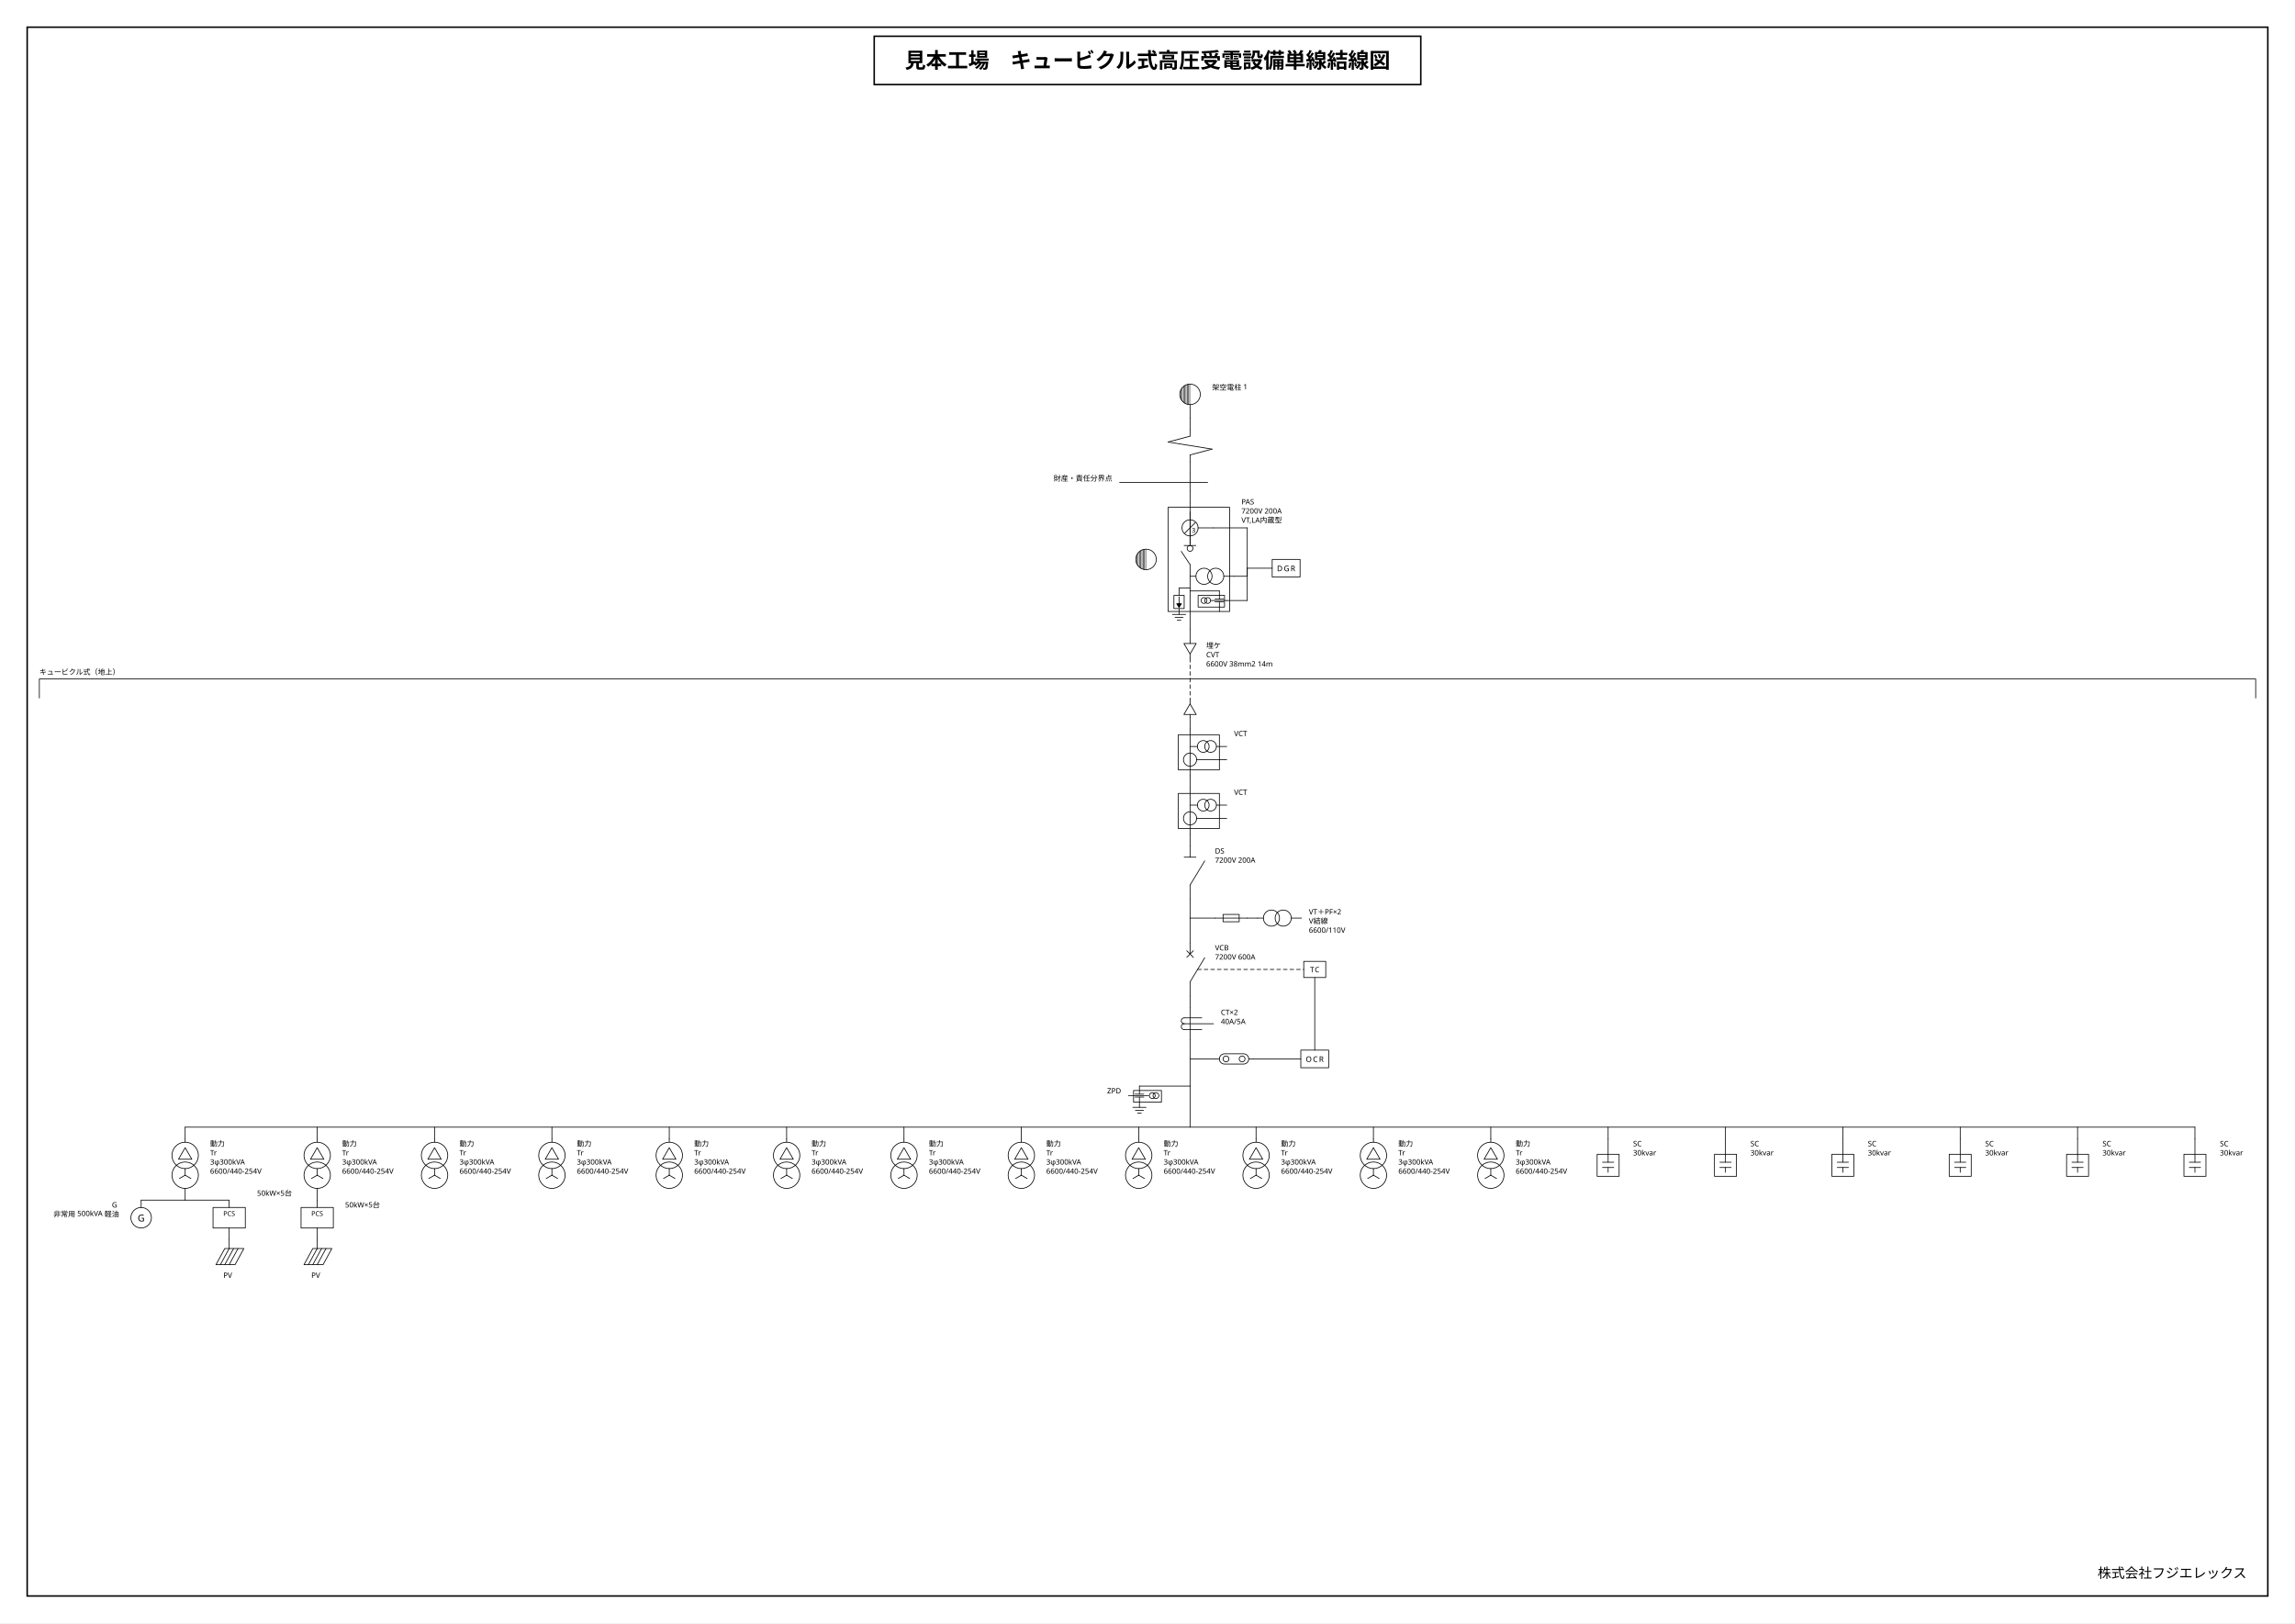
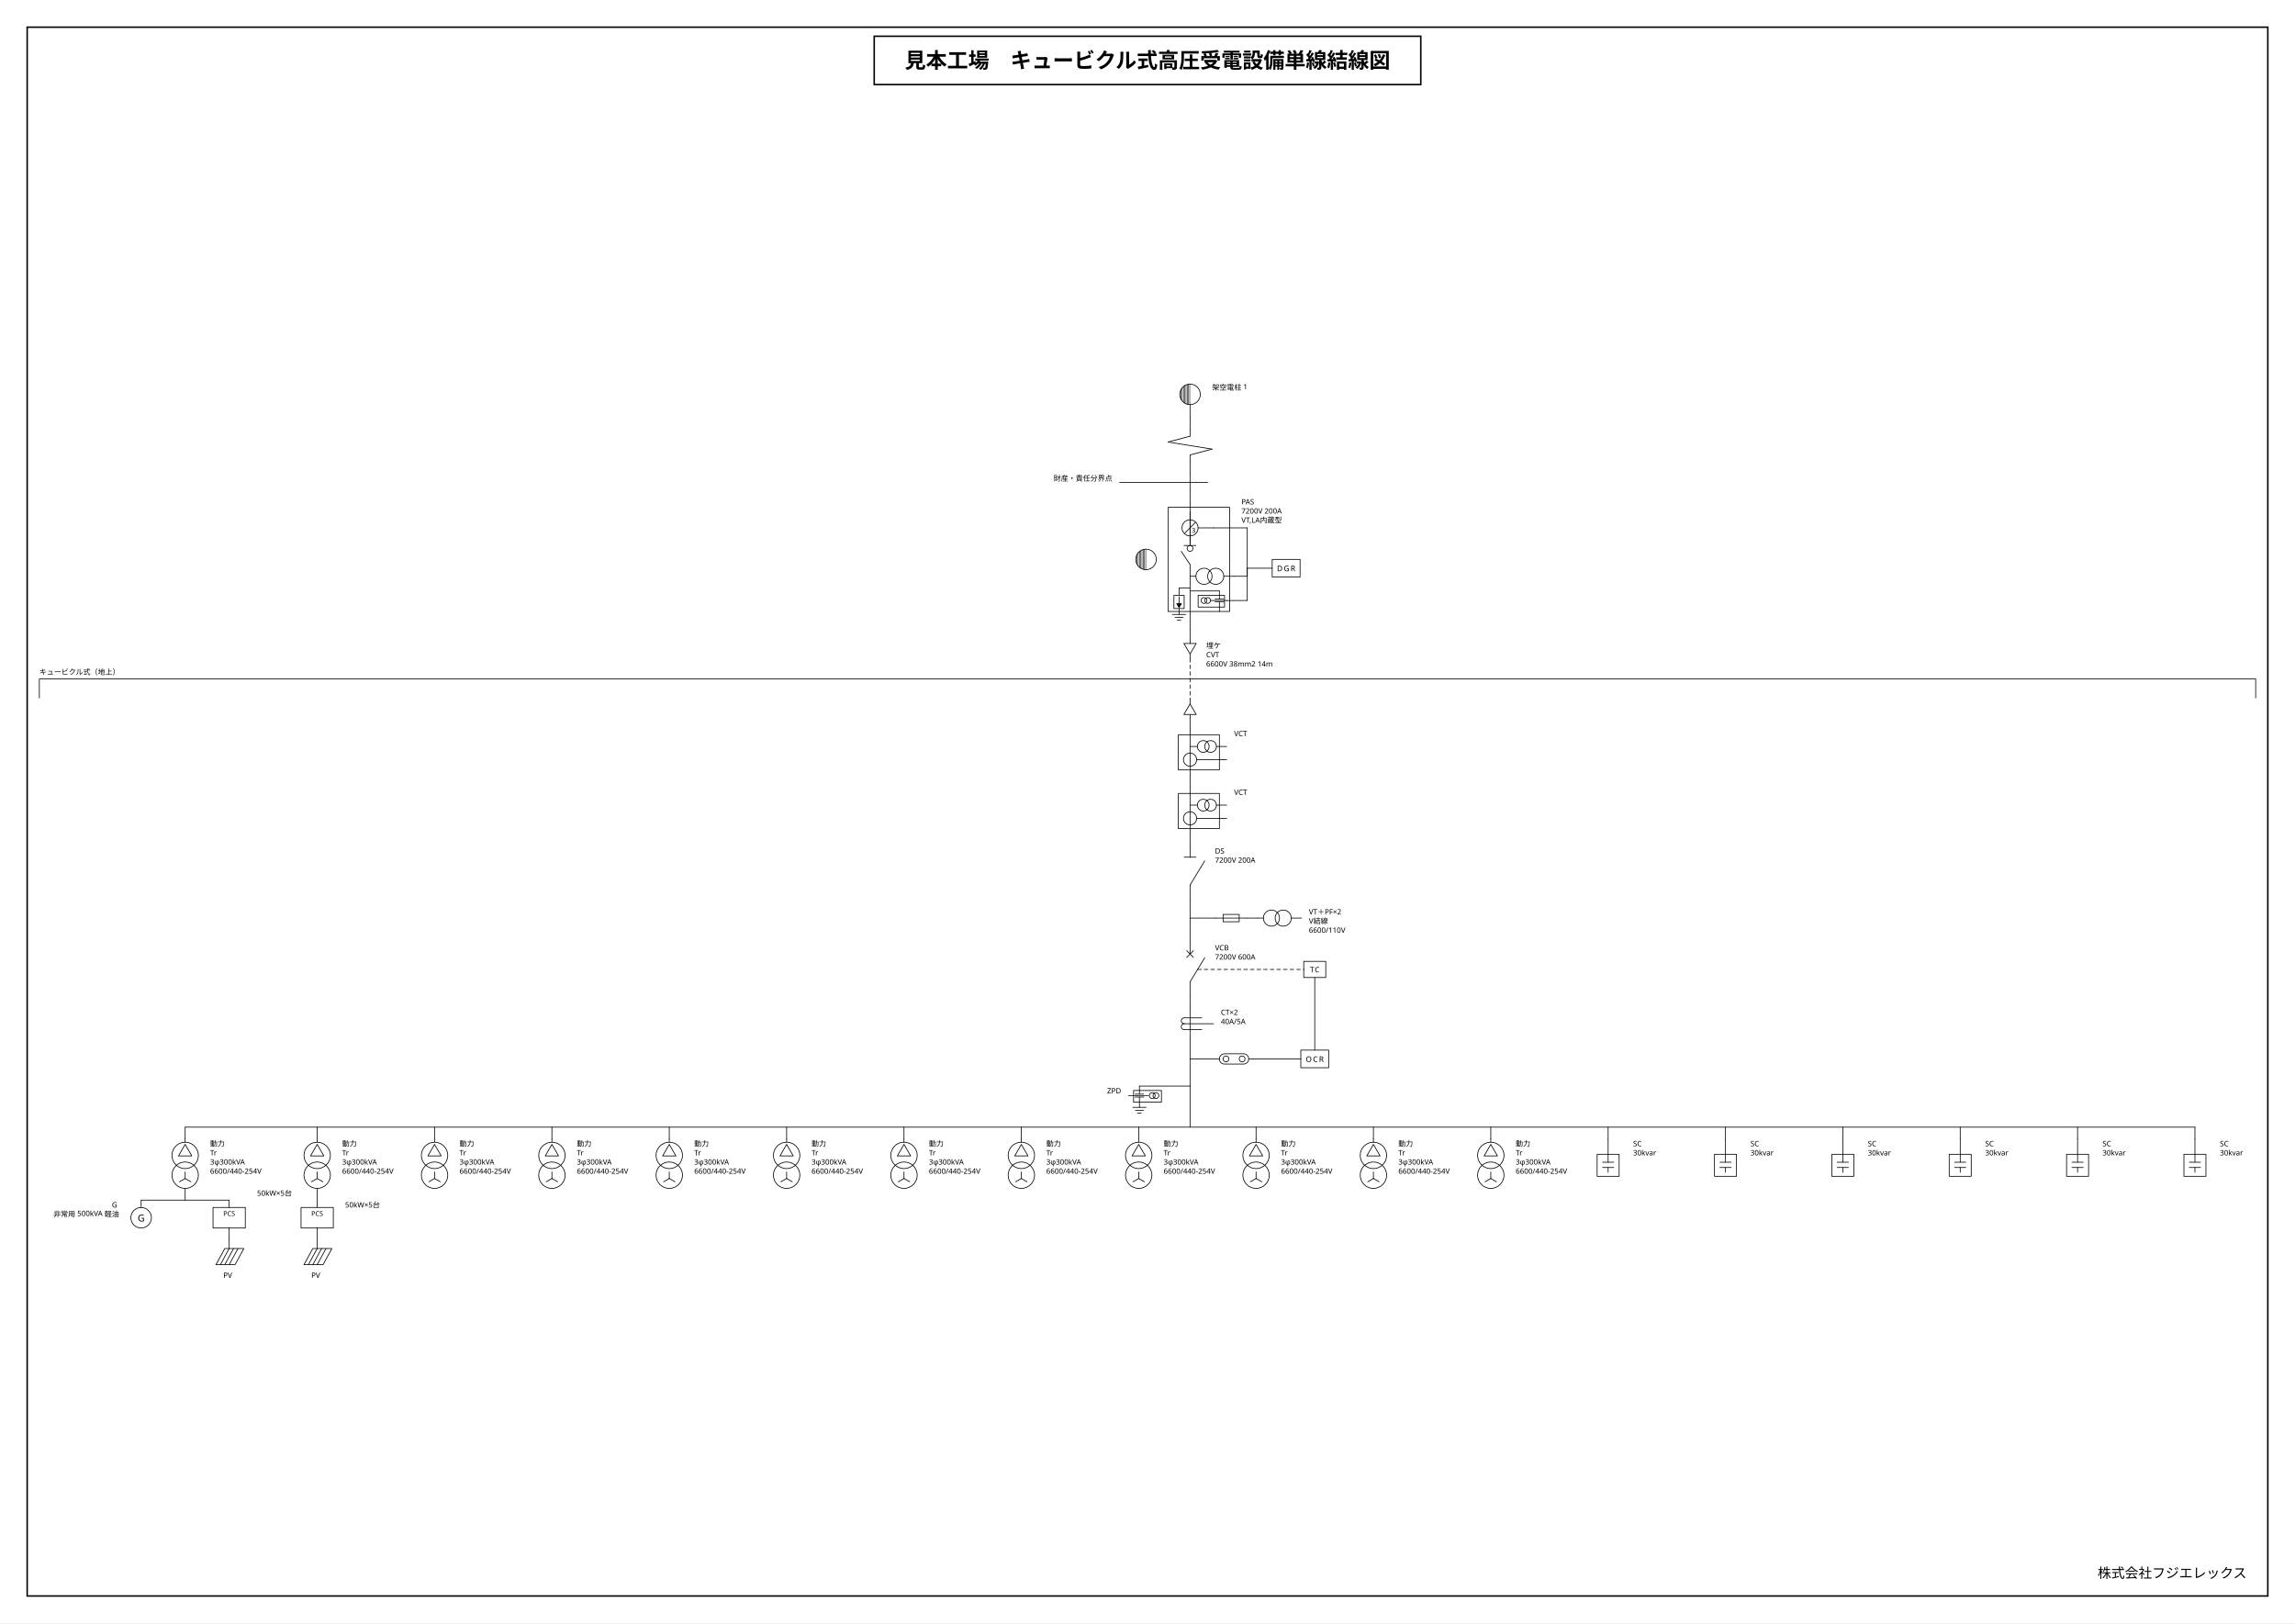
<svg xmlns="http://www.w3.org/2000/svg" viewBox="0 0 1520 1075" width="1520" height="1075">
  <rect x="0" y="0" width="1520" height="1075" fill="#fff" />
  <g stroke="#000" fill="none">
    <rect x="18" y="18" width="1484" height="1039" stroke-width="1" />
    <rect x="579" y="24" width="362" height="32" stroke-width="1" />
  </g>
  <text x="760" y="45" font-size="14" font-weight="700" text-anchor="middle" font-family="IPAGothic, 'IPAゴシック', 'Noto Sans JP', 'Hiragino Kaku Gothic ProN', 'Yu Gothic', sans-serif" fill="#000">見本工場　キュービクル式高圧受電設備単線結線図</text>
  <text x="1488" y="1045" font-size="9" text-anchor="end" font-family="IPAGothic, 'IPAゴシック', 'Noto Sans JP', 'Hiragino Kaku Gothic ProN', 'Yu Gothic', sans-serif" fill="#000">株式会社フジエレックス</text>
  <g transform="translate(788.18 253.41) scale(0.4858)">
    <g stroke="#000" fill="none" stroke-linecap="round" stroke-linejoin="round" color="#000">
      <path d="M -1568.8 404 L 1452.8 404 M -1568.8 404 L -1568.8 430 M 1452.8 404 L 1452.8 430" fill="none" stroke-width="1" />
      <text x="-1568.8" y="398" font-size="10" font-family="IPAGothic, 'IPAゴシック', 'Noto Sans JP', 'Hiragino Kaku Gothic ProN', 'Yu Gothic', sans-serif" fill="currentColor" stroke="none">キュービクル式（地上）</text>
      <line x1="0" y1="48" x2="0" y2="64" stroke-width="1" />
      <line x1="0" y1="108" x2="0" y2="124" stroke-width="1" />
      <line x1="0" y1="148" x2="0" y2="164" stroke-width="1" />
      <line x1="0" y1="280" x2="-15" y2="280" stroke-width="1" />
      <line x1="0" y1="284" x2="40" y2="284" stroke-width="1" />
      <line x1="32" y1="198" x2="78" y2="198" stroke-width="1" />
      <line x1="78" y1="198" x2="78" y2="253" stroke-width="1" />
      <line x1="60" y1="264" x2="78" y2="264" stroke-width="1" />
      <line x1="78" y1="264" x2="78" y2="253" stroke-width="1" />
      <line x1="50" y1="297" x2="78" y2="297" stroke-width="1" />
      <line x1="78" y1="297" x2="78" y2="253" stroke-width="1" />
      <line x1="78" y1="253" x2="112" y2="253" stroke-width="1" />
      <line x1="0" y1="336" x2="0" y2="352" stroke-width="1" />
      <line x1="0" y1="376" x2="0" y2="432" stroke-width="1" stroke-dasharray="5 4" />
      <line x1="0" y1="456" x2="0" y2="472" stroke-width="1" />
      <line x1="0" y1="536" x2="0" y2="552" stroke-width="1" />
      <line x1="0" y1="616" x2="0" y2="632" stroke-width="1" />
      <line x1="0" y1="704" x2="0" y2="730" stroke-width="1" />
      <line x1="0" y1="730" x2="34" y2="730" stroke-width="1" />
      <line x1="78" y1="730" x2="92" y2="730" stroke-width="1" />
      <line x1="0" y1="730" x2="0" y2="764" stroke-width="1" />
      <line x1="0" y1="836" x2="0" y2="852" stroke-width="1" />
      <line x1="0" y1="896" x2="0" y2="922" stroke-width="1" />
      <line x1="0" y1="922" x2="34" y2="922" stroke-width="1" />
      <line x1="86" y1="922" x2="151" y2="922" stroke-width="1" />
      <line x1="10.303" y1="800" x2="155" y2="800" stroke-width="1" stroke-dasharray="5 4" />
      <line x1="170" y1="811" x2="170" y2="910" stroke-width="1" />
      <line x1="0" y1="922" x2="0" y2="959" stroke-width="1" />
      <line x1="0" y1="959" x2="-69" y2="959" stroke-width="1" />
      <line x1="0" y1="959" x2="0" y2="1015" stroke-width="1" />
      <line x1="-1370" y1="1015" x2="1370" y2="1015" stroke-width="1" />
      <line x1="-1370" y1="1015" x2="-1370" y2="1031" stroke-width="1" />
      <line x1="-1190" y1="1015" x2="-1190" y2="1031" stroke-width="1" />
      <line x1="-1030" y1="1015" x2="-1030" y2="1031" stroke-width="1" />
      <line x1="-870" y1="1015" x2="-870" y2="1031" stroke-width="1" />
      <line x1="-710" y1="1015" x2="-710" y2="1031" stroke-width="1" />
      <line x1="-550" y1="1015" x2="-550" y2="1031" stroke-width="1" />
      <line x1="-390" y1="1015" x2="-390" y2="1031" stroke-width="1" />
      <line x1="-230" y1="1015" x2="-230" y2="1031" stroke-width="1" />
      <line x1="-70" y1="1015" x2="-70" y2="1031" stroke-width="1" />
      <line x1="90" y1="1015" x2="90" y2="1031" stroke-width="1" />
      <line x1="250" y1="1015" x2="250" y2="1031" stroke-width="1" />
      <line x1="410" y1="1015" x2="410" y2="1031" stroke-width="1" />
      <line x1="570" y1="1015" x2="570" y2="1031" stroke-width="1" />
      <line x1="730" y1="1015" x2="730" y2="1031" stroke-width="1" />
      <line x1="890" y1="1015" x2="890" y2="1031" stroke-width="1" />
      <line x1="1050" y1="1015" x2="1050" y2="1031" stroke-width="1" />
      <line x1="1210" y1="1015" x2="1210" y2="1031" stroke-width="1" />
      <line x1="1370" y1="1015" x2="1370" y2="1031" stroke-width="1" />
      <line x1="-1370" y1="1098.5" x2="-1370" y2="1114.5" stroke-width="1" />
      <line x1="-1430" y1="1114.5" x2="-1310" y2="1114.5" stroke-width="1" />
      <line x1="-1310" y1="1152.5" x2="-1310" y2="1168.5" stroke-width="1" />
      <line x1="-1190" y1="1098.5" x2="-1190" y2="1114.5" stroke-width="1" />
      <line x1="-1190" y1="1152.5" x2="-1190" y2="1168.5" stroke-width="1" />
      <g transform="translate(-16 0)">
        <circle cx="16" cy="16" r="14" fill="none" stroke-width="1" />
        <line x1="3.7" y1="9.313" x2="3.7" y2="22.687" stroke-width="0.7" />
        <line x1="5.4" y1="6.855" x2="5.4" y2="25.145" stroke-width="0.7" />
        <line x1="7.1" y1="5.193" x2="7.1" y2="26.807" stroke-width="0.7" />
        <line x1="8.8" y1="3.993" x2="8.8" y2="28.007" stroke-width="0.7" />
        <line x1="10.5" y1="3.126" x2="10.5" y2="28.874" stroke-width="0.7" />
        <line x1="12.2" y1="2.526" x2="12.2" y2="29.474" stroke-width="0.7" />
        <line x1="13.9" y1="2.158" x2="13.9" y2="29.842" stroke-width="0.7" />
        <line x1="15.6" y1="2.006" x2="15.6" y2="29.994" stroke-width="0.7" />
        <line x1="16" y1="30" x2="16" y2="48" stroke-width="1" />
      </g>
      <text x="30" y="10" font-size="10" text-anchor="start" font-family="IPAGothic, 'IPAゴシック', 'Noto Sans JP', 'Hiragino Kaku Gothic ProN', 'Yu Gothic', sans-serif" fill="currentColor" stroke="none">
        <tspan x="30" dy="0">架空電柱 1</tspan>
      </text>
      <g transform="translate(-30 64)">
        <line x1="30" y1="0" x2="30" y2="9" stroke-width="1" />
        <line x1="30" y1="9" x2="0" y2="17" stroke-width="1" />
        <line x1="0" y1="17" x2="60" y2="26.6" stroke-width="1" />
        <line x1="60" y1="26.6" x2="30" y2="34.6" stroke-width="1" />
        <line x1="30" y1="34.6" x2="30" y2="44" stroke-width="1" />
      </g>
      <g transform="translate(-96 124)">
        <line x1="96" y1="0" x2="96" y2="24" stroke-width="1" />
        <line x1="0" y1="12" x2="120" y2="12" stroke-width="1" />
      </g>
      <text x="-106" y="134" font-size="10" text-anchor="end" font-family="IPAGothic, 'IPAゴシック', 'Noto Sans JP', 'Hiragino Kaku Gothic ProN', 'Yu Gothic', sans-serif" fill="currentColor" stroke="none">
        <tspan x="-106" dy="0">財産・責任分界点</tspan>
      </text>
      <g transform="translate(-36 164)">
        <line x1="36" y1="0" x2="36" y2="6" stroke-width="1" />
        <rect x="6" y="6" width="84" height="142" fill="none" stroke-width="1" />
        <line x1="36" y1="6" x2="36" y2="58" stroke-width="1" />
        <line x1="28" y1="58" x2="44" y2="58" stroke-width="1" />
        <circle cx="36" cy="62" r="4" fill="none" stroke-width="1" />
        <line x1="36" y1="84" x2="24" y2="66" stroke-width="1" />
        <line x1="36" y1="84" x2="36" y2="172" stroke-width="1" />
      </g>
      <text x="70" y="166" font-size="10" text-anchor="start" font-family="IPAGothic, 'IPAゴシック', 'Noto Sans JP', 'Hiragino Kaku Gothic ProN', 'Yu Gothic', sans-serif" fill="currentColor" stroke="none">
        <tspan x="70" dy="0">PAS</tspan>
        <tspan x="70" dy="12.5">7200V 200A</tspan>
        <tspan x="70" dy="12.5">VT,LA内蔵型</tspan>
      </text>
      <g transform="translate(-76 225)">
        <circle cx="16" cy="16" r="14" fill="none" stroke-width="1" />
        <line x1="3.7" y1="9.313" x2="3.7" y2="22.687" stroke-width="0.7" />
        <line x1="5.4" y1="6.855" x2="5.4" y2="25.145" stroke-width="0.7" />
        <line x1="7.1" y1="5.193" x2="7.1" y2="26.807" stroke-width="0.7" />
        <line x1="8.8" y1="3.993" x2="8.8" y2="28.007" stroke-width="0.7" />
        <line x1="10.5" y1="3.126" x2="10.5" y2="28.874" stroke-width="0.7" />
        <line x1="12.2" y1="2.526" x2="12.2" y2="29.474" stroke-width="0.7" />
        <line x1="13.9" y1="2.158" x2="13.9" y2="29.842" stroke-width="0.7" />
        <line x1="15.6" y1="2.006" x2="15.6" y2="29.994" stroke-width="0.7" />
      </g>
      <g transform="translate(-20 176)">
        <line x1="20" y1="0" x2="20" y2="44" stroke-width="1" />
        <circle cx="20" cy="22" r="11" fill="none" stroke-width="1" />
        <line x1="12.929" y1="29.071" x2="27.071" y2="14.929" stroke-width="1" />
        <text x="24.75" y="25" font-size="9" text-anchor="middle" dominant-baseline="central" font-family="IPAGothic, 'IPAゴシック', 'Noto Sans JP', 'Hiragino Kaku Gothic ProN', 'Yu Gothic', sans-serif" fill="currentColor" stroke="none">3</text>
        <line x1="31" y1="22" x2="52" y2="22" stroke-width="1" />
      </g>
      <g transform="translate(0 249)">
        <line x1="0" y1="15" x2="8" y2="15" stroke-width="1" />
        <circle cx="19" cy="15" r="11" fill="none" stroke-width="1" />
        <circle cx="35" cy="15" r="11" fill="none" stroke-width="1" />
        <line x1="46" y1="15" x2="60" y2="15" stroke-width="1" />
      </g>
      <g transform="translate(-35 280)">
        <line x1="20" y1="0" x2="20" y2="10" stroke-width="1" />
        <rect x="13" y="10" width="14" height="18" fill="none" stroke-width="1" />
        <line x1="20" y1="12" x2="20" y2="23" stroke-width="1" />
        <polygon points="16.8,21.38 20,26.5 23.2,21.38" fill="currentColor" stroke-width="1" />
        <line x1="20" y1="28" x2="20" y2="36" stroke-width="1" />
        <line x1="11" y1="36" x2="29" y2="36" stroke-width="1" />
        <line x1="14.5" y1="40" x2="25.5" y2="40" stroke-width="1" />
        <line x1="17.5" y1="44" x2="22.5" y2="44" stroke-width="1" />
      </g>
      <g transform="translate(10 284)">
        <line x1="30" y1="0" x2="30" y2="11" stroke-width="1" />
        <rect x="1" y="6" width="36" height="16" fill="none" stroke-width="1" />
        <line x1="24" y1="11" x2="36" y2="11" stroke-width="1" />
        <line x1="24" y1="15" x2="36" y2="15" stroke-width="1" />
        <line x1="30" y1="15" x2="30" y2="28" stroke-width="1" />
        <line x1="18" y1="13" x2="40" y2="13" stroke-width="1" />
        <circle cx="9" cy="13" r="4" fill="none" stroke-width="1" />
        <circle cx="14" cy="13" r="4" fill="none" stroke-width="1" />
      </g>
      <g transform="translate(112 241)">
        <rect x="0" y="0" width="38" height="24" fill="none" stroke-width="1" />
        <text x="19" y="12" font-size="10.5" text-anchor="middle" dominant-baseline="central" font-family="IPAGothic, 'IPAゴシック', 'Noto Sans JP', 'Hiragino Kaku Gothic ProN', 'Yu Gothic', sans-serif" letter-spacing="1.6" fill="currentColor" stroke="none">DGR</text>
      </g>
      <g transform="translate(-12 352)">
        <line x1="12" y1="0" x2="12" y2="3.6" stroke-width="1" />
        <polygon points="3.6,3.6 20.4,3.6 12,18" fill="none" stroke-width="1" />
        <line x1="12" y1="18" x2="12" y2="24" stroke-width="1" />
      </g>
      <text x="22" y="362" font-size="10" text-anchor="start" font-family="IPAGothic, 'IPAゴシック', 'Noto Sans JP', 'Hiragino Kaku Gothic ProN', 'Yu Gothic', sans-serif" fill="currentColor" stroke="none">
        <tspan x="22" dy="0">埋ケ</tspan>
        <tspan x="22" dy="12.5">CVT</tspan>
        <tspan x="22" dy="12.5">6600V 38mm2 14m</tspan>
      </text>
      <g transform="translate(-12 432) rotate(180 12 12)">
        <line x1="12" y1="0" x2="12" y2="3.6" stroke-width="1" />
        <polygon points="3.6,3.6 20.4,3.6 12,18" fill="none" stroke-width="1" />
        <line x1="12" y1="18" x2="12" y2="24" stroke-width="1" />
      </g>
      <g transform="translate(-22 472)">
        <line x1="22" y1="0" x2="22" y2="64" stroke-width="1" />
        <rect x="6" y="8" width="56" height="48" fill="none" stroke-width="1" />
        <line x1="22" y1="24" x2="32" y2="24" stroke-width="1" />
        <circle cx="40" cy="24" r="8" fill="none" stroke-width="1" />
        <circle cx="50" cy="24" r="8" fill="none" stroke-width="1" />
        <line x1="58" y1="24" x2="72" y2="24" stroke-width="1" />
        <circle cx="22" cy="42" r="9" fill="none" stroke-width="1" />
        <line x1="31" y1="42" x2="72" y2="42" stroke-width="1" />
      </g>
      <text x="60" y="482" font-size="10" text-anchor="start" font-family="IPAGothic, 'IPAゴシック', 'Noto Sans JP', 'Hiragino Kaku Gothic ProN', 'Yu Gothic', sans-serif" fill="currentColor" stroke="none">
        <tspan x="60" dy="0">VCT</tspan>
      </text>
      <g transform="translate(-22 552)">
        <line x1="22" y1="0" x2="22" y2="64" stroke-width="1" />
        <rect x="6" y="8" width="56" height="48" fill="none" stroke-width="1" />
        <line x1="22" y1="24" x2="32" y2="24" stroke-width="1" />
        <circle cx="40" cy="24" r="8" fill="none" stroke-width="1" />
        <circle cx="50" cy="24" r="8" fill="none" stroke-width="1" />
        <line x1="58" y1="24" x2="72" y2="24" stroke-width="1" />
        <circle cx="22" cy="42" r="9" fill="none" stroke-width="1" />
        <line x1="31" y1="42" x2="72" y2="42" stroke-width="1" />
      </g>
      <text x="60" y="562" font-size="10" text-anchor="start" font-family="IPAGothic, 'IPAゴシック', 'Noto Sans JP', 'Hiragino Kaku Gothic ProN', 'Yu Gothic', sans-serif" fill="currentColor" stroke="none">
        <tspan x="60" dy="0">VCT</tspan>
      </text>
      <g transform="translate(-24 632)">
        <line x1="24" y1="0" x2="24" y2="15" stroke-width="1" />
        <line x1="16" y1="15" x2="32" y2="15" stroke-width="1" />
        <line x1="24" y1="53" x2="44" y2="20" stroke-width="1" />
        <line x1="24" y1="53" x2="24" y2="72" stroke-width="1" />
      </g>
      <text x="34" y="642" font-size="10" text-anchor="start" font-family="IPAGothic, 'IPAゴシック', 'Noto Sans JP', 'Hiragino Kaku Gothic ProN', 'Yu Gothic', sans-serif" fill="currentColor" stroke="none">
        <tspan x="34" dy="0">DS</tspan>
        <tspan x="34" dy="12.5">7200V 200A</tspan>
      </text>
      <g transform="translate(36 708) rotate(-90 20 22)">
        <line x1="20" y1="0" x2="20" y2="44" stroke-width="1" />
        <rect x="15" y="11" width="10" height="22" fill="none" stroke-width="1" />
      </g>
      <g transform="translate(92 715)">
        <line x1="0" y1="15" x2="8" y2="15" stroke-width="1" />
        <circle cx="19" cy="15" r="11" fill="none" stroke-width="1" />
        <circle cx="35" cy="15" r="11" fill="none" stroke-width="1" />
        <line x1="46" y1="15" x2="60" y2="15" stroke-width="1" />
      </g>
      <text x="162" y="725" font-size="10" text-anchor="start" font-family="IPAGothic, 'IPAゴシック', 'Noto Sans JP', 'Hiragino Kaku Gothic ProN', 'Yu Gothic', sans-serif" fill="currentColor" stroke="none">
        <tspan x="162" dy="0">VT＋PF×2</tspan>
        <tspan x="162" dy="12.5">V結線</tspan>
        <tspan x="162" dy="12.5">6600/110V</tspan>
      </text>
      <g transform="translate(-24 764)">
        <line x1="24" y1="0" x2="24" y2="15" stroke-width="1" />
        <line x1="19.5" y1="10.5" x2="28.5" y2="19.5" stroke-width="1" />
        <line x1="28.5" y1="10.5" x2="19.5" y2="19.5" stroke-width="1" />
        <line x1="24" y1="53" x2="44" y2="20" stroke-width="1" />
        <line x1="24" y1="53" x2="24" y2="72" stroke-width="1" />
      </g>
      <text x="34" y="774" font-size="10" text-anchor="start" font-family="IPAGothic, 'IPAゴシック', 'Noto Sans JP', 'Hiragino Kaku Gothic ProN', 'Yu Gothic', sans-serif" fill="currentColor" stroke="none">
        <tspan x="34" dy="0">VCB</tspan>
        <tspan x="34" dy="12.5">7200V 600A</tspan>
      </text>
      <g transform="translate(-24 852)">
        <line x1="24" y1="0" x2="24" y2="44" stroke-width="1" />
        <line x1="16" y1="14" x2="40" y2="14" stroke-width="1" />
        <line x1="16" y1="30" x2="40" y2="30" stroke-width="1" />
        <line x1="16" y1="22" x2="56" y2="22" stroke-width="1" />
        <path d="M 16 14 A 4 4 0 0 0 16 22" fill="none" stroke-width="1" />
        <path d="M 16 22 A 4 4 0 0 0 16 30" fill="none" stroke-width="1" />
      </g>
      <text x="42" y="862" font-size="10" text-anchor="start" font-family="IPAGothic, 'IPAゴシック', 'Noto Sans JP', 'Hiragino Kaku Gothic ProN', 'Yu Gothic', sans-serif" fill="currentColor" stroke="none">
        <tspan x="42" dy="0">CT×2</tspan>
        <tspan x="42" dy="12.5">40A/5A</tspan>
      </text>
      <g transform="translate(34 911)">
        <line x1="0" y1="11" x2="6" y2="11" stroke-width="1" />
        <rect x="6" y="4" width="40" height="14" rx="7" fill="none" stroke-width="1" />
        <circle cx="15" cy="11" r="4" fill="none" stroke-width="1" />
        <circle cx="37" cy="11" r="4" fill="none" stroke-width="1" />
        <line x1="46" y1="11" x2="52" y2="11" stroke-width="1" />
      </g>
      <g transform="translate(151 910)">
        <rect x="0" y="0" width="38" height="24" fill="none" stroke-width="1" />
        <text x="19" y="12" font-size="10.5" text-anchor="middle" dominant-baseline="central" font-family="IPAGothic, 'IPAゴシック', 'Noto Sans JP', 'Hiragino Kaku Gothic ProN', 'Yu Gothic', sans-serif" letter-spacing="1.6" fill="currentColor" stroke="none">OCR</text>
      </g>
      <g transform="translate(155 789)">
        <rect x="0" y="0" width="30" height="22" fill="none" stroke-width="1" />
        <text x="15" y="11" font-size="10" text-anchor="middle" dominant-baseline="central" font-family="IPAGothic, 'IPAゴシック', 'Noto Sans JP', 'Hiragino Kaku Gothic ProN', 'Yu Gothic', sans-serif" letter-spacing="1" fill="currentColor" stroke="none">TC</text>
      </g>
      <g transform="translate(-84 959)">
        <line x1="15" y1="0" x2="15" y2="11" stroke-width="1" />
        <rect x="7" y="6" width="38" height="16" fill="none" stroke-width="1" />
        <line x1="9" y1="11" x2="21" y2="11" stroke-width="1" />
        <line x1="9" y1="15" x2="21" y2="15" stroke-width="1" />
        <line x1="15" y1="15" x2="15" y2="29" stroke-width="1" />
        <line x1="6" y1="29" x2="24" y2="29" stroke-width="1" />
        <line x1="9.5" y1="33" x2="20.5" y2="33" stroke-width="1" />
        <line x1="12.5" y1="37" x2="17.5" y2="37" stroke-width="1" />
        <line x1="0" y1="13" x2="27.5" y2="13" stroke-width="1" />
        <circle cx="32.5" cy="13" r="4" fill="none" stroke-width="1" />
        <circle cx="37.5" cy="13" r="4" fill="none" stroke-width="1" />
      </g>
      <text x="-94" y="969" font-size="10" text-anchor="end" font-family="IPAGothic, 'IPAゴシック', 'Noto Sans JP', 'Hiragino Kaku Gothic ProN', 'Yu Gothic', sans-serif" fill="currentColor" stroke="none">
        <tspan x="-94" dy="0">ZPD</tspan>
      </text>
      <g transform="translate(-1394 1031)">
        <line x1="24" y1="0" x2="24" y2="4.5" stroke-width="1" />
        <circle cx="24" cy="22.5" r="18" fill="none" stroke-width="1" />
        <circle cx="24" cy="49.5" r="18" fill="none" stroke-width="1" />
-         <polygon points="24,12 33.093,27.75 14.907,27.75" fill="none" stroke-width="1" />
-         <line x1="24" y1="49.5" x2="24" y2="40.5" stroke-width="1" />
-         <line x1="24" y1="49.5" x2="31.794" y2="54" stroke-width="1" />
-         <line x1="24" y1="49.5" x2="16.206" y2="54" stroke-width="1" />
+         <polygon points="24,7.5 33.093,23.25 14.907,23.25" fill="none" stroke-width="1" />
+         <line x1="24" y1="54" x2="24" y2="45" stroke-width="1" />
+         <line x1="24" y1="54" x2="31.794" y2="58.5" stroke-width="1" />
+         <line x1="24" y1="54" x2="16.206" y2="58.5" stroke-width="1" />
      </g>
      <text x="-1336" y="1041" font-size="10" text-anchor="start" font-family="IPAGothic, 'IPAゴシック', 'Noto Sans JP', 'Hiragino Kaku Gothic ProN', 'Yu Gothic', sans-serif" fill="currentColor" stroke="none">
        <tspan x="-1336" dy="0">動力</tspan>
        <tspan x="-1336" dy="12.5">Tr</tspan>
        <tspan x="-1336" dy="12.5">3φ300kVA</tspan>
        <tspan x="-1336" dy="12.5">6600/440-254V</tspan>
      </text>
      <g transform="translate(-1214 1031)">
        <line x1="24" y1="0" x2="24" y2="4.5" stroke-width="1" />
        <circle cx="24" cy="22.5" r="18" fill="none" stroke-width="1" />
        <circle cx="24" cy="49.5" r="18" fill="none" stroke-width="1" />
-         <polygon points="24,12 33.093,27.75 14.907,27.75" fill="none" stroke-width="1" />
-         <line x1="24" y1="49.5" x2="24" y2="40.5" stroke-width="1" />
-         <line x1="24" y1="49.5" x2="31.794" y2="54" stroke-width="1" />
-         <line x1="24" y1="49.5" x2="16.206" y2="54" stroke-width="1" />
+         <polygon points="24,7.5 33.093,23.25 14.907,23.25" fill="none" stroke-width="1" />
+         <line x1="24" y1="54" x2="24" y2="45" stroke-width="1" />
+         <line x1="24" y1="54" x2="31.794" y2="58.5" stroke-width="1" />
+         <line x1="24" y1="54" x2="16.206" y2="58.5" stroke-width="1" />
      </g>
      <text x="-1156" y="1041" font-size="10" text-anchor="start" font-family="IPAGothic, 'IPAゴシック', 'Noto Sans JP', 'Hiragino Kaku Gothic ProN', 'Yu Gothic', sans-serif" fill="currentColor" stroke="none">
        <tspan x="-1156" dy="0">動力</tspan>
        <tspan x="-1156" dy="12.5">Tr</tspan>
        <tspan x="-1156" dy="12.5">3φ300kVA</tspan>
        <tspan x="-1156" dy="12.5">6600/440-254V</tspan>
      </text>
      <g transform="translate(-1054 1031)">
        <line x1="24" y1="0" x2="24" y2="4.5" stroke-width="1" />
        <circle cx="24" cy="22.5" r="18" fill="none" stroke-width="1" />
        <circle cx="24" cy="49.5" r="18" fill="none" stroke-width="1" />
-         <polygon points="24,12 33.093,27.75 14.907,27.75" fill="none" stroke-width="1" />
-         <line x1="24" y1="49.5" x2="24" y2="40.5" stroke-width="1" />
-         <line x1="24" y1="49.5" x2="31.794" y2="54" stroke-width="1" />
-         <line x1="24" y1="49.5" x2="16.206" y2="54" stroke-width="1" />
+         <polygon points="24,7.5 33.093,23.25 14.907,23.25" fill="none" stroke-width="1" />
+         <line x1="24" y1="54" x2="24" y2="45" stroke-width="1" />
+         <line x1="24" y1="54" x2="31.794" y2="58.5" stroke-width="1" />
+         <line x1="24" y1="54" x2="16.206" y2="58.5" stroke-width="1" />
      </g>
      <text x="-996" y="1041" font-size="10" text-anchor="start" font-family="IPAGothic, 'IPAゴシック', 'Noto Sans JP', 'Hiragino Kaku Gothic ProN', 'Yu Gothic', sans-serif" fill="currentColor" stroke="none">
        <tspan x="-996" dy="0">動力</tspan>
        <tspan x="-996" dy="12.5">Tr</tspan>
        <tspan x="-996" dy="12.5">3φ300kVA</tspan>
        <tspan x="-996" dy="12.5">6600/440-254V</tspan>
      </text>
      <g transform="translate(-894 1031)">
        <line x1="24" y1="0" x2="24" y2="4.5" stroke-width="1" />
        <circle cx="24" cy="22.5" r="18" fill="none" stroke-width="1" />
        <circle cx="24" cy="49.5" r="18" fill="none" stroke-width="1" />
-         <polygon points="24,12 33.093,27.75 14.907,27.75" fill="none" stroke-width="1" />
-         <line x1="24" y1="49.5" x2="24" y2="40.5" stroke-width="1" />
-         <line x1="24" y1="49.5" x2="31.794" y2="54" stroke-width="1" />
-         <line x1="24" y1="49.5" x2="16.206" y2="54" stroke-width="1" />
+         <polygon points="24,7.5 33.093,23.25 14.907,23.25" fill="none" stroke-width="1" />
+         <line x1="24" y1="54" x2="24" y2="45" stroke-width="1" />
+         <line x1="24" y1="54" x2="31.794" y2="58.5" stroke-width="1" />
+         <line x1="24" y1="54" x2="16.206" y2="58.5" stroke-width="1" />
      </g>
      <text x="-836" y="1041" font-size="10" text-anchor="start" font-family="IPAGothic, 'IPAゴシック', 'Noto Sans JP', 'Hiragino Kaku Gothic ProN', 'Yu Gothic', sans-serif" fill="currentColor" stroke="none">
        <tspan x="-836" dy="0">動力</tspan>
        <tspan x="-836" dy="12.5">Tr</tspan>
        <tspan x="-836" dy="12.5">3φ300kVA</tspan>
        <tspan x="-836" dy="12.5">6600/440-254V</tspan>
      </text>
      <g transform="translate(-734 1031)">
        <line x1="24" y1="0" x2="24" y2="4.5" stroke-width="1" />
        <circle cx="24" cy="22.5" r="18" fill="none" stroke-width="1" />
        <circle cx="24" cy="49.5" r="18" fill="none" stroke-width="1" />
-         <polygon points="24,12 33.093,27.75 14.907,27.75" fill="none" stroke-width="1" />
-         <line x1="24" y1="49.5" x2="24" y2="40.5" stroke-width="1" />
-         <line x1="24" y1="49.5" x2="31.794" y2="54" stroke-width="1" />
-         <line x1="24" y1="49.5" x2="16.206" y2="54" stroke-width="1" />
+         <polygon points="24,7.5 33.093,23.25 14.907,23.25" fill="none" stroke-width="1" />
+         <line x1="24" y1="54" x2="24" y2="45" stroke-width="1" />
+         <line x1="24" y1="54" x2="31.794" y2="58.5" stroke-width="1" />
+         <line x1="24" y1="54" x2="16.206" y2="58.5" stroke-width="1" />
      </g>
      <text x="-676" y="1041" font-size="10" text-anchor="start" font-family="IPAGothic, 'IPAゴシック', 'Noto Sans JP', 'Hiragino Kaku Gothic ProN', 'Yu Gothic', sans-serif" fill="currentColor" stroke="none">
        <tspan x="-676" dy="0">動力</tspan>
        <tspan x="-676" dy="12.5">Tr</tspan>
        <tspan x="-676" dy="12.5">3φ300kVA</tspan>
        <tspan x="-676" dy="12.5">6600/440-254V</tspan>
      </text>
      <g transform="translate(-574 1031)">
        <line x1="24" y1="0" x2="24" y2="4.5" stroke-width="1" />
        <circle cx="24" cy="22.5" r="18" fill="none" stroke-width="1" />
        <circle cx="24" cy="49.5" r="18" fill="none" stroke-width="1" />
-         <polygon points="24,12 33.093,27.75 14.907,27.75" fill="none" stroke-width="1" />
-         <line x1="24" y1="49.5" x2="24" y2="40.5" stroke-width="1" />
-         <line x1="24" y1="49.5" x2="31.794" y2="54" stroke-width="1" />
-         <line x1="24" y1="49.5" x2="16.206" y2="54" stroke-width="1" />
+         <polygon points="24,7.5 33.093,23.25 14.907,23.25" fill="none" stroke-width="1" />
+         <line x1="24" y1="54" x2="24" y2="45" stroke-width="1" />
+         <line x1="24" y1="54" x2="31.794" y2="58.5" stroke-width="1" />
+         <line x1="24" y1="54" x2="16.206" y2="58.5" stroke-width="1" />
      </g>
      <text x="-516" y="1041" font-size="10" text-anchor="start" font-family="IPAGothic, 'IPAゴシック', 'Noto Sans JP', 'Hiragino Kaku Gothic ProN', 'Yu Gothic', sans-serif" fill="currentColor" stroke="none">
        <tspan x="-516" dy="0">動力</tspan>
        <tspan x="-516" dy="12.5">Tr</tspan>
        <tspan x="-516" dy="12.5">3φ300kVA</tspan>
        <tspan x="-516" dy="12.5">6600/440-254V</tspan>
      </text>
      <g transform="translate(-414 1031)">
        <line x1="24" y1="0" x2="24" y2="4.5" stroke-width="1" />
        <circle cx="24" cy="22.5" r="18" fill="none" stroke-width="1" />
        <circle cx="24" cy="49.5" r="18" fill="none" stroke-width="1" />
-         <polygon points="24,12 33.093,27.75 14.907,27.75" fill="none" stroke-width="1" />
-         <line x1="24" y1="49.5" x2="24" y2="40.5" stroke-width="1" />
-         <line x1="24" y1="49.5" x2="31.794" y2="54" stroke-width="1" />
-         <line x1="24" y1="49.5" x2="16.206" y2="54" stroke-width="1" />
+         <polygon points="24,7.5 33.093,23.25 14.907,23.25" fill="none" stroke-width="1" />
+         <line x1="24" y1="54" x2="24" y2="45" stroke-width="1" />
+         <line x1="24" y1="54" x2="31.794" y2="58.5" stroke-width="1" />
+         <line x1="24" y1="54" x2="16.206" y2="58.5" stroke-width="1" />
      </g>
      <text x="-356" y="1041" font-size="10" text-anchor="start" font-family="IPAGothic, 'IPAゴシック', 'Noto Sans JP', 'Hiragino Kaku Gothic ProN', 'Yu Gothic', sans-serif" fill="currentColor" stroke="none">
        <tspan x="-356" dy="0">動力</tspan>
        <tspan x="-356" dy="12.5">Tr</tspan>
        <tspan x="-356" dy="12.5">3φ300kVA</tspan>
        <tspan x="-356" dy="12.5">6600/440-254V</tspan>
      </text>
      <g transform="translate(-254 1031)">
        <line x1="24" y1="0" x2="24" y2="4.5" stroke-width="1" />
        <circle cx="24" cy="22.5" r="18" fill="none" stroke-width="1" />
        <circle cx="24" cy="49.5" r="18" fill="none" stroke-width="1" />
-         <polygon points="24,12 33.093,27.75 14.907,27.75" fill="none" stroke-width="1" />
-         <line x1="24" y1="49.5" x2="24" y2="40.5" stroke-width="1" />
-         <line x1="24" y1="49.5" x2="31.794" y2="54" stroke-width="1" />
-         <line x1="24" y1="49.5" x2="16.206" y2="54" stroke-width="1" />
+         <polygon points="24,7.5 33.093,23.25 14.907,23.25" fill="none" stroke-width="1" />
+         <line x1="24" y1="54" x2="24" y2="45" stroke-width="1" />
+         <line x1="24" y1="54" x2="31.794" y2="58.5" stroke-width="1" />
+         <line x1="24" y1="54" x2="16.206" y2="58.5" stroke-width="1" />
      </g>
      <text x="-196" y="1041" font-size="10" text-anchor="start" font-family="IPAGothic, 'IPAゴシック', 'Noto Sans JP', 'Hiragino Kaku Gothic ProN', 'Yu Gothic', sans-serif" fill="currentColor" stroke="none">
        <tspan x="-196" dy="0">動力</tspan>
        <tspan x="-196" dy="12.5">Tr</tspan>
        <tspan x="-196" dy="12.5">3φ300kVA</tspan>
        <tspan x="-196" dy="12.5">6600/440-254V</tspan>
      </text>
      <g transform="translate(-94 1031)">
        <line x1="24" y1="0" x2="24" y2="4.5" stroke-width="1" />
        <circle cx="24" cy="22.5" r="18" fill="none" stroke-width="1" />
        <circle cx="24" cy="49.5" r="18" fill="none" stroke-width="1" />
-         <polygon points="24,12 33.093,27.75 14.907,27.75" fill="none" stroke-width="1" />
-         <line x1="24" y1="49.5" x2="24" y2="40.5" stroke-width="1" />
-         <line x1="24" y1="49.5" x2="31.794" y2="54" stroke-width="1" />
-         <line x1="24" y1="49.5" x2="16.206" y2="54" stroke-width="1" />
+         <polygon points="24,7.5 33.093,23.25 14.907,23.25" fill="none" stroke-width="1" />
+         <line x1="24" y1="54" x2="24" y2="45" stroke-width="1" />
+         <line x1="24" y1="54" x2="31.794" y2="58.5" stroke-width="1" />
+         <line x1="24" y1="54" x2="16.206" y2="58.5" stroke-width="1" />
      </g>
      <text x="-36" y="1041" font-size="10" text-anchor="start" font-family="IPAGothic, 'IPAゴシック', 'Noto Sans JP', 'Hiragino Kaku Gothic ProN', 'Yu Gothic', sans-serif" fill="currentColor" stroke="none">
        <tspan x="-36" dy="0">動力</tspan>
        <tspan x="-36" dy="12.5">Tr</tspan>
        <tspan x="-36" dy="12.5">3φ300kVA</tspan>
        <tspan x="-36" dy="12.5">6600/440-254V</tspan>
      </text>
      <g transform="translate(66 1031)">
        <line x1="24" y1="0" x2="24" y2="4.5" stroke-width="1" />
        <circle cx="24" cy="22.5" r="18" fill="none" stroke-width="1" />
        <circle cx="24" cy="49.5" r="18" fill="none" stroke-width="1" />
-         <polygon points="24,12 33.093,27.75 14.907,27.75" fill="none" stroke-width="1" />
-         <line x1="24" y1="49.5" x2="24" y2="40.5" stroke-width="1" />
-         <line x1="24" y1="49.5" x2="31.794" y2="54" stroke-width="1" />
-         <line x1="24" y1="49.5" x2="16.206" y2="54" stroke-width="1" />
+         <polygon points="24,7.5 33.093,23.25 14.907,23.25" fill="none" stroke-width="1" />
+         <line x1="24" y1="54" x2="24" y2="45" stroke-width="1" />
+         <line x1="24" y1="54" x2="31.794" y2="58.5" stroke-width="1" />
+         <line x1="24" y1="54" x2="16.206" y2="58.5" stroke-width="1" />
      </g>
      <text x="124" y="1041" font-size="10" text-anchor="start" font-family="IPAGothic, 'IPAゴシック', 'Noto Sans JP', 'Hiragino Kaku Gothic ProN', 'Yu Gothic', sans-serif" fill="currentColor" stroke="none">
        <tspan x="124" dy="0">動力</tspan>
        <tspan x="124" dy="12.5">Tr</tspan>
        <tspan x="124" dy="12.5">3φ300kVA</tspan>
        <tspan x="124" dy="12.5">6600/440-254V</tspan>
      </text>
      <g transform="translate(226 1031)">
        <line x1="24" y1="0" x2="24" y2="4.5" stroke-width="1" />
        <circle cx="24" cy="22.5" r="18" fill="none" stroke-width="1" />
        <circle cx="24" cy="49.5" r="18" fill="none" stroke-width="1" />
-         <polygon points="24,12 33.093,27.75 14.907,27.75" fill="none" stroke-width="1" />
-         <line x1="24" y1="49.5" x2="24" y2="40.5" stroke-width="1" />
-         <line x1="24" y1="49.5" x2="31.794" y2="54" stroke-width="1" />
-         <line x1="24" y1="49.5" x2="16.206" y2="54" stroke-width="1" />
+         <polygon points="24,7.5 33.093,23.25 14.907,23.25" fill="none" stroke-width="1" />
+         <line x1="24" y1="54" x2="24" y2="45" stroke-width="1" />
+         <line x1="24" y1="54" x2="31.794" y2="58.5" stroke-width="1" />
+         <line x1="24" y1="54" x2="16.206" y2="58.5" stroke-width="1" />
      </g>
      <text x="284" y="1041" font-size="10" text-anchor="start" font-family="IPAGothic, 'IPAゴシック', 'Noto Sans JP', 'Hiragino Kaku Gothic ProN', 'Yu Gothic', sans-serif" fill="currentColor" stroke="none">
        <tspan x="284" dy="0">動力</tspan>
        <tspan x="284" dy="12.5">Tr</tspan>
        <tspan x="284" dy="12.5">3φ300kVA</tspan>
        <tspan x="284" dy="12.5">6600/440-254V</tspan>
      </text>
      <g transform="translate(386 1031)">
        <line x1="24" y1="0" x2="24" y2="4.5" stroke-width="1" />
        <circle cx="24" cy="22.5" r="18" fill="none" stroke-width="1" />
        <circle cx="24" cy="49.5" r="18" fill="none" stroke-width="1" />
-         <polygon points="24,12 33.093,27.75 14.907,27.75" fill="none" stroke-width="1" />
-         <line x1="24" y1="49.5" x2="24" y2="40.5" stroke-width="1" />
-         <line x1="24" y1="49.5" x2="31.794" y2="54" stroke-width="1" />
-         <line x1="24" y1="49.5" x2="16.206" y2="54" stroke-width="1" />
+         <polygon points="24,7.5 33.093,23.25 14.907,23.25" fill="none" stroke-width="1" />
+         <line x1="24" y1="54" x2="24" y2="45" stroke-width="1" />
+         <line x1="24" y1="54" x2="31.794" y2="58.5" stroke-width="1" />
+         <line x1="24" y1="54" x2="16.206" y2="58.5" stroke-width="1" />
      </g>
      <text x="444" y="1041" font-size="10" text-anchor="start" font-family="IPAGothic, 'IPAゴシック', 'Noto Sans JP', 'Hiragino Kaku Gothic ProN', 'Yu Gothic', sans-serif" fill="currentColor" stroke="none">
        <tspan x="444" dy="0">動力</tspan>
        <tspan x="444" dy="12.5">Tr</tspan>
        <tspan x="444" dy="12.5">3φ300kVA</tspan>
        <tspan x="444" dy="12.5">6600/440-254V</tspan>
      </text>
      <g transform="translate(546 1031)">
        <rect x="9" y="21" width="30" height="30" fill="none" stroke-width="1" />
        <line x1="24" y1="0" x2="24" y2="31.8" stroke-width="1" />
        <line x1="16.35" y1="31.8" x2="31.65" y2="31.8" stroke-width="1" />
        <line x1="16.35" y1="39" x2="31.65" y2="39" stroke-width="1" />
        <line x1="24" y1="39" x2="24" y2="45.6" stroke-width="1" />
      </g>
      <text x="604" y="1041" font-size="10" text-anchor="start" font-family="IPAGothic, 'IPAゴシック', 'Noto Sans JP', 'Hiragino Kaku Gothic ProN', 'Yu Gothic', sans-serif" fill="currentColor" stroke="none">
        <tspan x="604" dy="0">SC</tspan>
        <tspan x="604" dy="12.5">30kvar</tspan>
      </text>
      <g transform="translate(706 1031)">
        <rect x="9" y="21" width="30" height="30" fill="none" stroke-width="1" />
        <line x1="24" y1="0" x2="24" y2="31.8" stroke-width="1" />
        <line x1="16.35" y1="31.8" x2="31.65" y2="31.8" stroke-width="1" />
        <line x1="16.35" y1="39" x2="31.65" y2="39" stroke-width="1" />
        <line x1="24" y1="39" x2="24" y2="45.6" stroke-width="1" />
      </g>
      <text x="764" y="1041" font-size="10" text-anchor="start" font-family="IPAGothic, 'IPAゴシック', 'Noto Sans JP', 'Hiragino Kaku Gothic ProN', 'Yu Gothic', sans-serif" fill="currentColor" stroke="none">
        <tspan x="764" dy="0">SC</tspan>
        <tspan x="764" dy="12.5">30kvar</tspan>
      </text>
      <g transform="translate(866 1031)">
        <rect x="9" y="21" width="30" height="30" fill="none" stroke-width="1" />
        <line x1="24" y1="0" x2="24" y2="31.8" stroke-width="1" />
        <line x1="16.35" y1="31.8" x2="31.65" y2="31.8" stroke-width="1" />
        <line x1="16.35" y1="39" x2="31.65" y2="39" stroke-width="1" />
        <line x1="24" y1="39" x2="24" y2="45.6" stroke-width="1" />
      </g>
      <text x="924" y="1041" font-size="10" text-anchor="start" font-family="IPAGothic, 'IPAゴシック', 'Noto Sans JP', 'Hiragino Kaku Gothic ProN', 'Yu Gothic', sans-serif" fill="currentColor" stroke="none">
        <tspan x="924" dy="0">SC</tspan>
        <tspan x="924" dy="12.5">30kvar</tspan>
      </text>
      <g transform="translate(1026 1031)">
        <rect x="9" y="21" width="30" height="30" fill="none" stroke-width="1" />
        <line x1="24" y1="0" x2="24" y2="31.8" stroke-width="1" />
        <line x1="16.35" y1="31.8" x2="31.65" y2="31.8" stroke-width="1" />
        <line x1="16.35" y1="39" x2="31.65" y2="39" stroke-width="1" />
        <line x1="24" y1="39" x2="24" y2="45.6" stroke-width="1" />
      </g>
      <text x="1084" y="1041" font-size="10" text-anchor="start" font-family="IPAGothic, 'IPAゴシック', 'Noto Sans JP', 'Hiragino Kaku Gothic ProN', 'Yu Gothic', sans-serif" fill="currentColor" stroke="none">
        <tspan x="1084" dy="0">SC</tspan>
        <tspan x="1084" dy="12.5">30kvar</tspan>
      </text>
      <g transform="translate(1186 1031)">
        <rect x="9" y="21" width="30" height="30" fill="none" stroke-width="1" />
        <line x1="24" y1="0" x2="24" y2="31.8" stroke-width="1" />
        <line x1="16.35" y1="31.8" x2="31.65" y2="31.8" stroke-width="1" />
        <line x1="16.35" y1="39" x2="31.65" y2="39" stroke-width="1" />
        <line x1="24" y1="39" x2="24" y2="45.6" stroke-width="1" />
      </g>
      <text x="1244" y="1041" font-size="10" text-anchor="start" font-family="IPAGothic, 'IPAゴシック', 'Noto Sans JP', 'Hiragino Kaku Gothic ProN', 'Yu Gothic', sans-serif" fill="currentColor" stroke="none">
        <tspan x="1244" dy="0">SC</tspan>
        <tspan x="1244" dy="12.5">30kvar</tspan>
      </text>
      <g transform="translate(1346 1031)">
        <rect x="9" y="21" width="30" height="30" fill="none" stroke-width="1" />
        <line x1="24" y1="0" x2="24" y2="31.8" stroke-width="1" />
        <line x1="16.35" y1="31.8" x2="31.65" y2="31.8" stroke-width="1" />
        <line x1="16.35" y1="39" x2="31.65" y2="39" stroke-width="1" />
        <line x1="24" y1="39" x2="24" y2="45.6" stroke-width="1" />
      </g>
      <text x="1404" y="1041" font-size="10" text-anchor="start" font-family="IPAGothic, 'IPAゴシック', 'Noto Sans JP', 'Hiragino Kaku Gothic ProN', 'Yu Gothic', sans-serif" fill="currentColor" stroke="none">
        <tspan x="1404" dy="0">SC</tspan>
        <tspan x="1404" dy="12.5">30kvar</tspan>
      </text>
      <g transform="translate(-1450 1114.5)">
        <line x1="20" y1="0" x2="20" y2="10" stroke-width="1" />
        <circle cx="20" cy="24" r="14" fill="none" stroke-width="1" />
        <text x="20" y="24" font-size="13" text-anchor="middle" dominant-baseline="central" font-family="IPAGothic, 'IPAゴシック', 'Noto Sans JP', 'Hiragino Kaku Gothic ProN', 'Yu Gothic', sans-serif" fill="currentColor" stroke="none">G</text>
      </g>
      <text x="-1460" y="1124.5" font-size="10" text-anchor="end" font-family="IPAGothic, 'IPAゴシック', 'Noto Sans JP', 'Hiragino Kaku Gothic ProN', 'Yu Gothic', sans-serif" fill="currentColor" stroke="none">
        <tspan x="-1460" dy="0">G</tspan>
        <tspan x="-1460" dy="12.5">非常用 500kVA 軽油</tspan>
      </text>
      <g transform="translate(-1338 1114.5)">
        <line x1="28" y1="0" x2="28" y2="10" stroke-width="1" />
        <rect x="6" y="10" width="44" height="28" fill="none" stroke-width="1" />
        <text x="28" y="18" font-size="9" text-anchor="middle" dominant-baseline="central" font-family="IPAGothic, 'IPAゴシック', 'Noto Sans JP', 'Hiragino Kaku Gothic ProN', 'Yu Gothic', sans-serif" fill="currentColor" stroke="none">PCS</text>
      </g>
      <text x="-1272" y="1108.5" font-size="10" text-anchor="start" font-family="IPAGothic, 'IPAゴシック', 'Noto Sans JP', 'Hiragino Kaku Gothic ProN', 'Yu Gothic', sans-serif" fill="currentColor" stroke="none">
        <tspan x="-1272" dy="0">50kW×5台</tspan>
      </text>
      <g transform="translate(-1338 1168.5)">
        <line x1="28" y1="0" x2="28" y2="12" stroke-width="1" />
        <polygon points="10,34 22,12 48,12 36,34" fill="none" stroke-width="1" />
        <line x1="16" y1="34" x2="28" y2="12" stroke-width="1" />
        <line x1="22" y1="34" x2="34" y2="12" stroke-width="1" />
        <line x1="28" y1="34" x2="40" y2="12" stroke-width="1" />
      </g>
      <text x="-1312" y="1220.5" font-size="10" text-anchor="middle" font-family="IPAGothic, 'IPAゴシック', 'Noto Sans JP', 'Hiragino Kaku Gothic ProN', 'Yu Gothic', sans-serif" fill="currentColor" stroke="none">
        <tspan x="-1312" dy="0">PV</tspan>
      </text>
      <g transform="translate(-1218 1114.5)">
        <line x1="28" y1="0" x2="28" y2="10" stroke-width="1" />
        <rect x="6" y="10" width="44" height="28" fill="none" stroke-width="1" />
        <text x="28" y="18" font-size="9" text-anchor="middle" dominant-baseline="central" font-family="IPAGothic, 'IPAゴシック', 'Noto Sans JP', 'Hiragino Kaku Gothic ProN', 'Yu Gothic', sans-serif" fill="currentColor" stroke="none">PCS</text>
      </g>
      <text x="-1152" y="1124.5" font-size="10" text-anchor="start" font-family="IPAGothic, 'IPAゴシック', 'Noto Sans JP', 'Hiragino Kaku Gothic ProN', 'Yu Gothic', sans-serif" fill="currentColor" stroke="none">
        <tspan x="-1152" dy="0">50kW×5台</tspan>
      </text>
      <g transform="translate(-1218 1168.5)">
        <line x1="28" y1="0" x2="28" y2="12" stroke-width="1" />
        <polygon points="10,34 22,12 48,12 36,34" fill="none" stroke-width="1" />
        <line x1="16" y1="34" x2="28" y2="12" stroke-width="1" />
        <line x1="22" y1="34" x2="34" y2="12" stroke-width="1" />
        <line x1="28" y1="34" x2="40" y2="12" stroke-width="1" />
      </g>
      <text x="-1192" y="1220.5" font-size="10" text-anchor="middle" font-family="IPAGothic, 'IPAゴシック', 'Noto Sans JP', 'Hiragino Kaku Gothic ProN', 'Yu Gothic', sans-serif" fill="currentColor" stroke="none">
        <tspan x="-1192" dy="0">PV</tspan>
      </text>
    </g>
  </g>
</svg>
